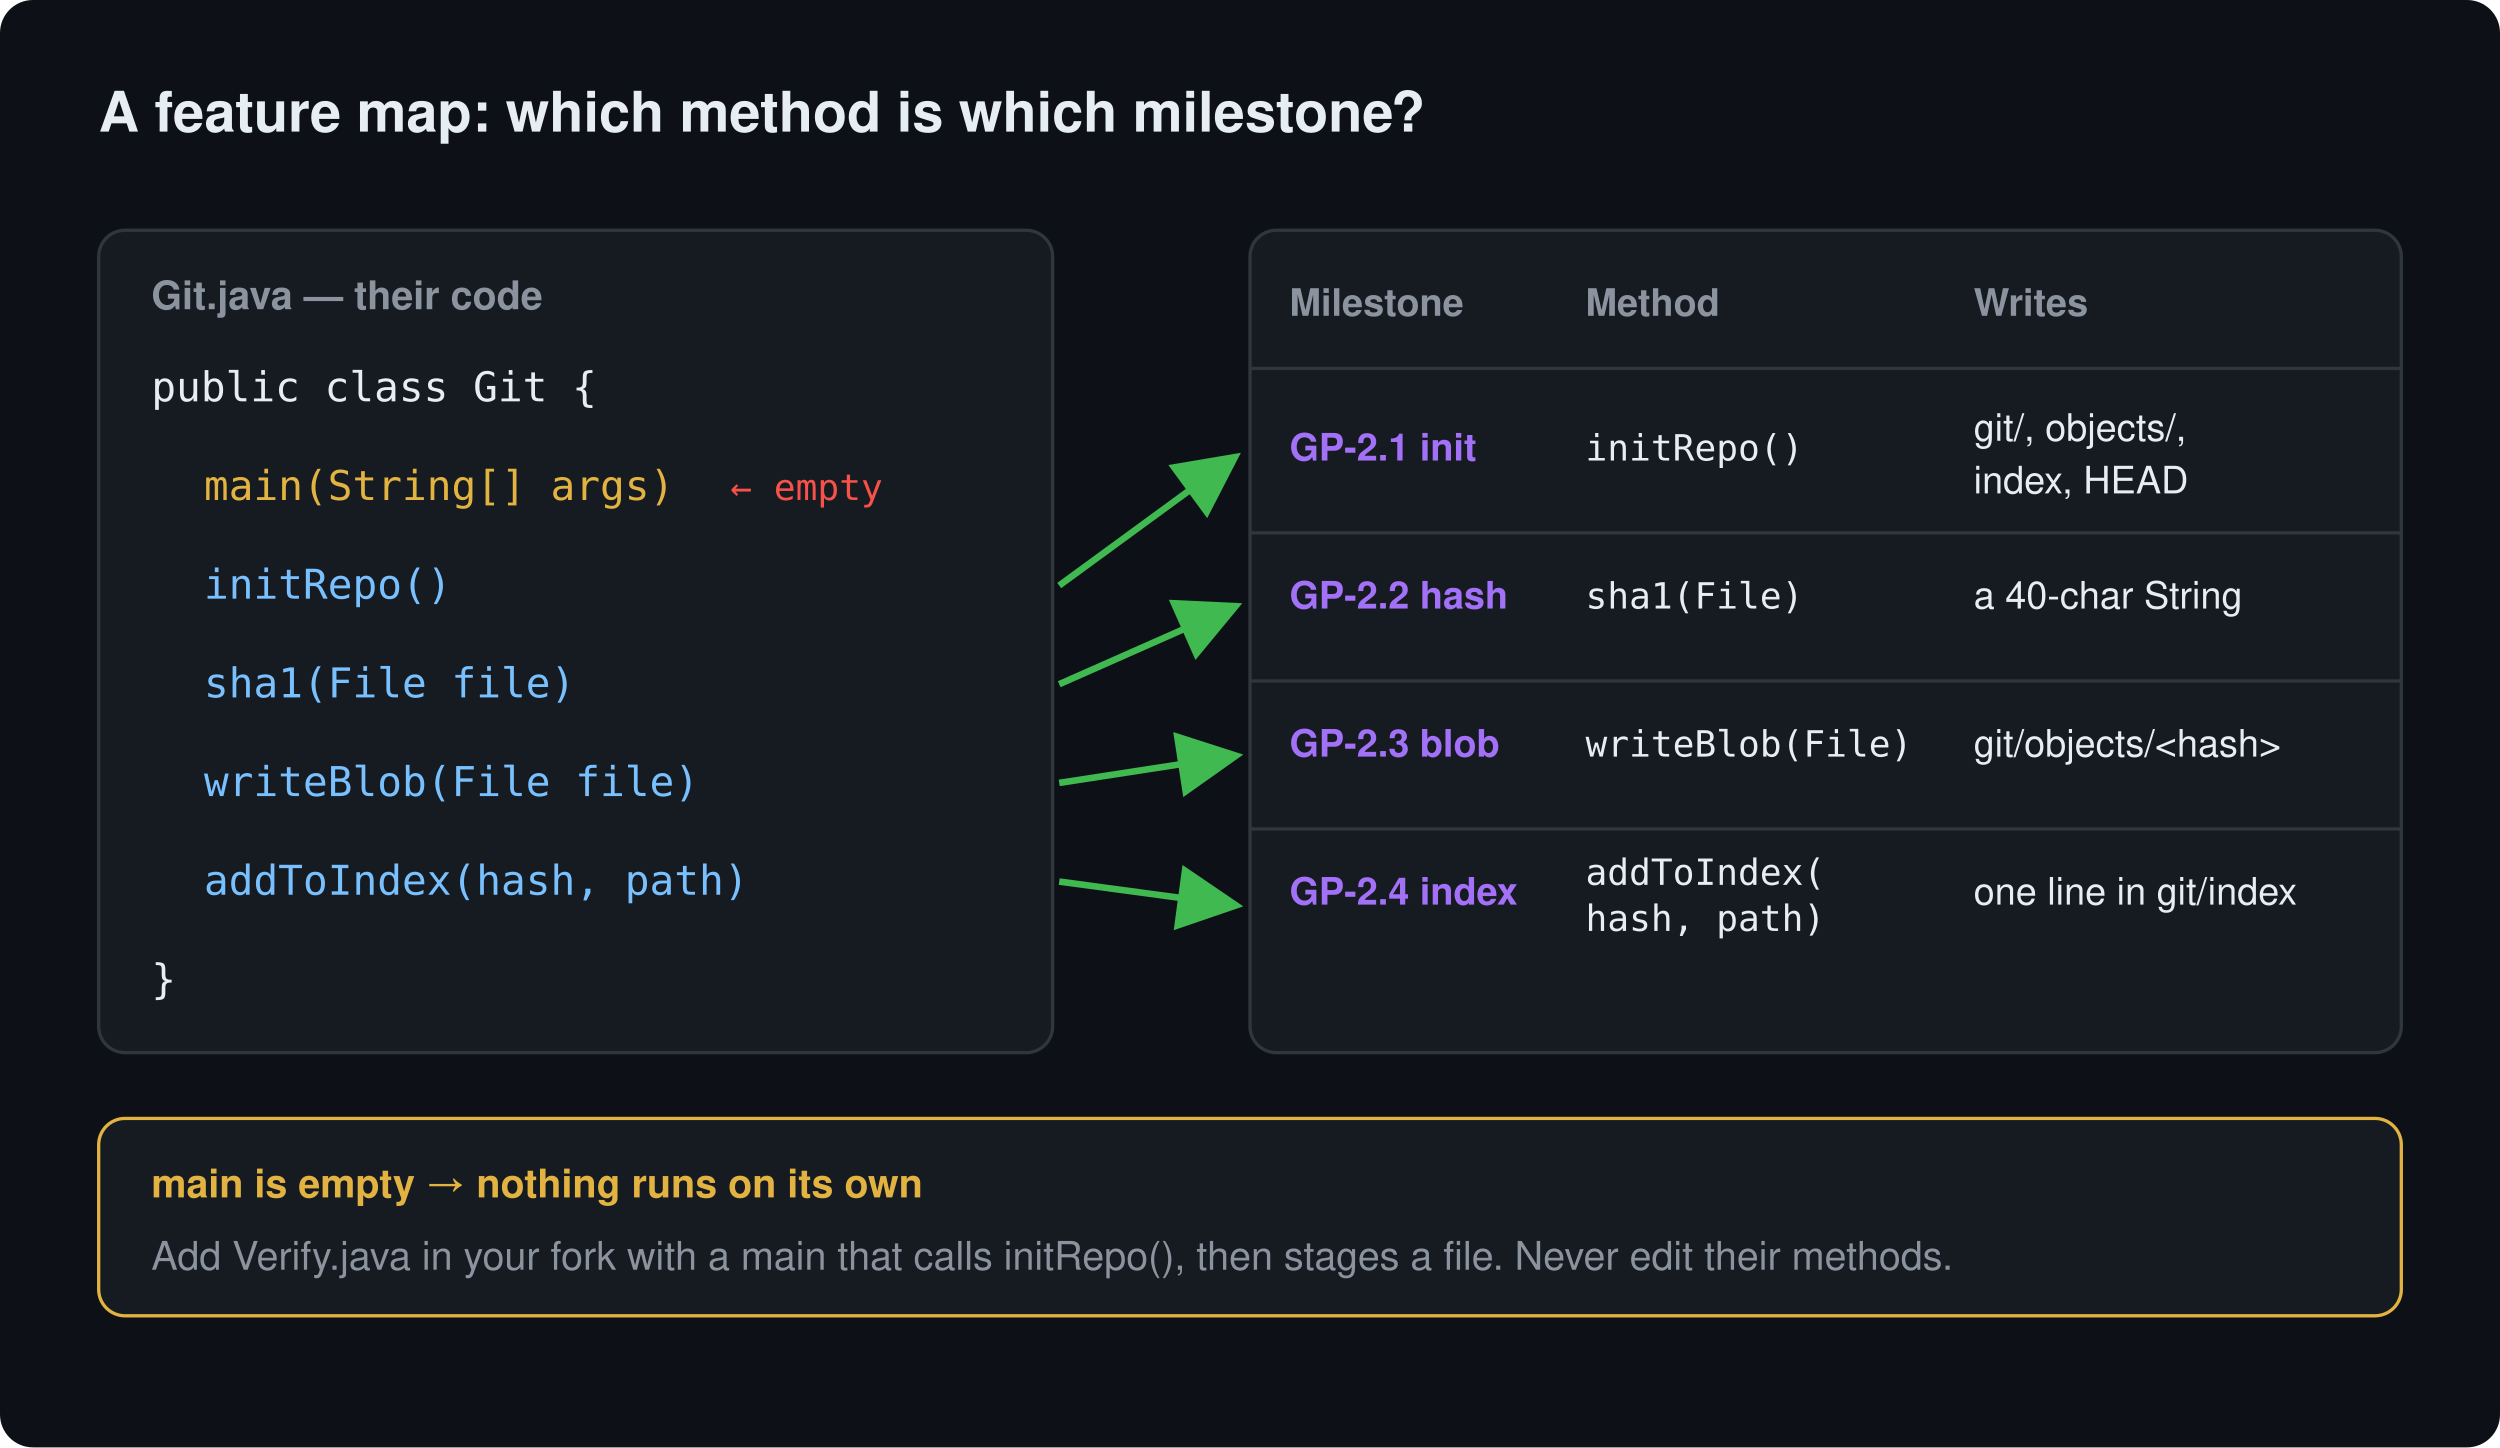
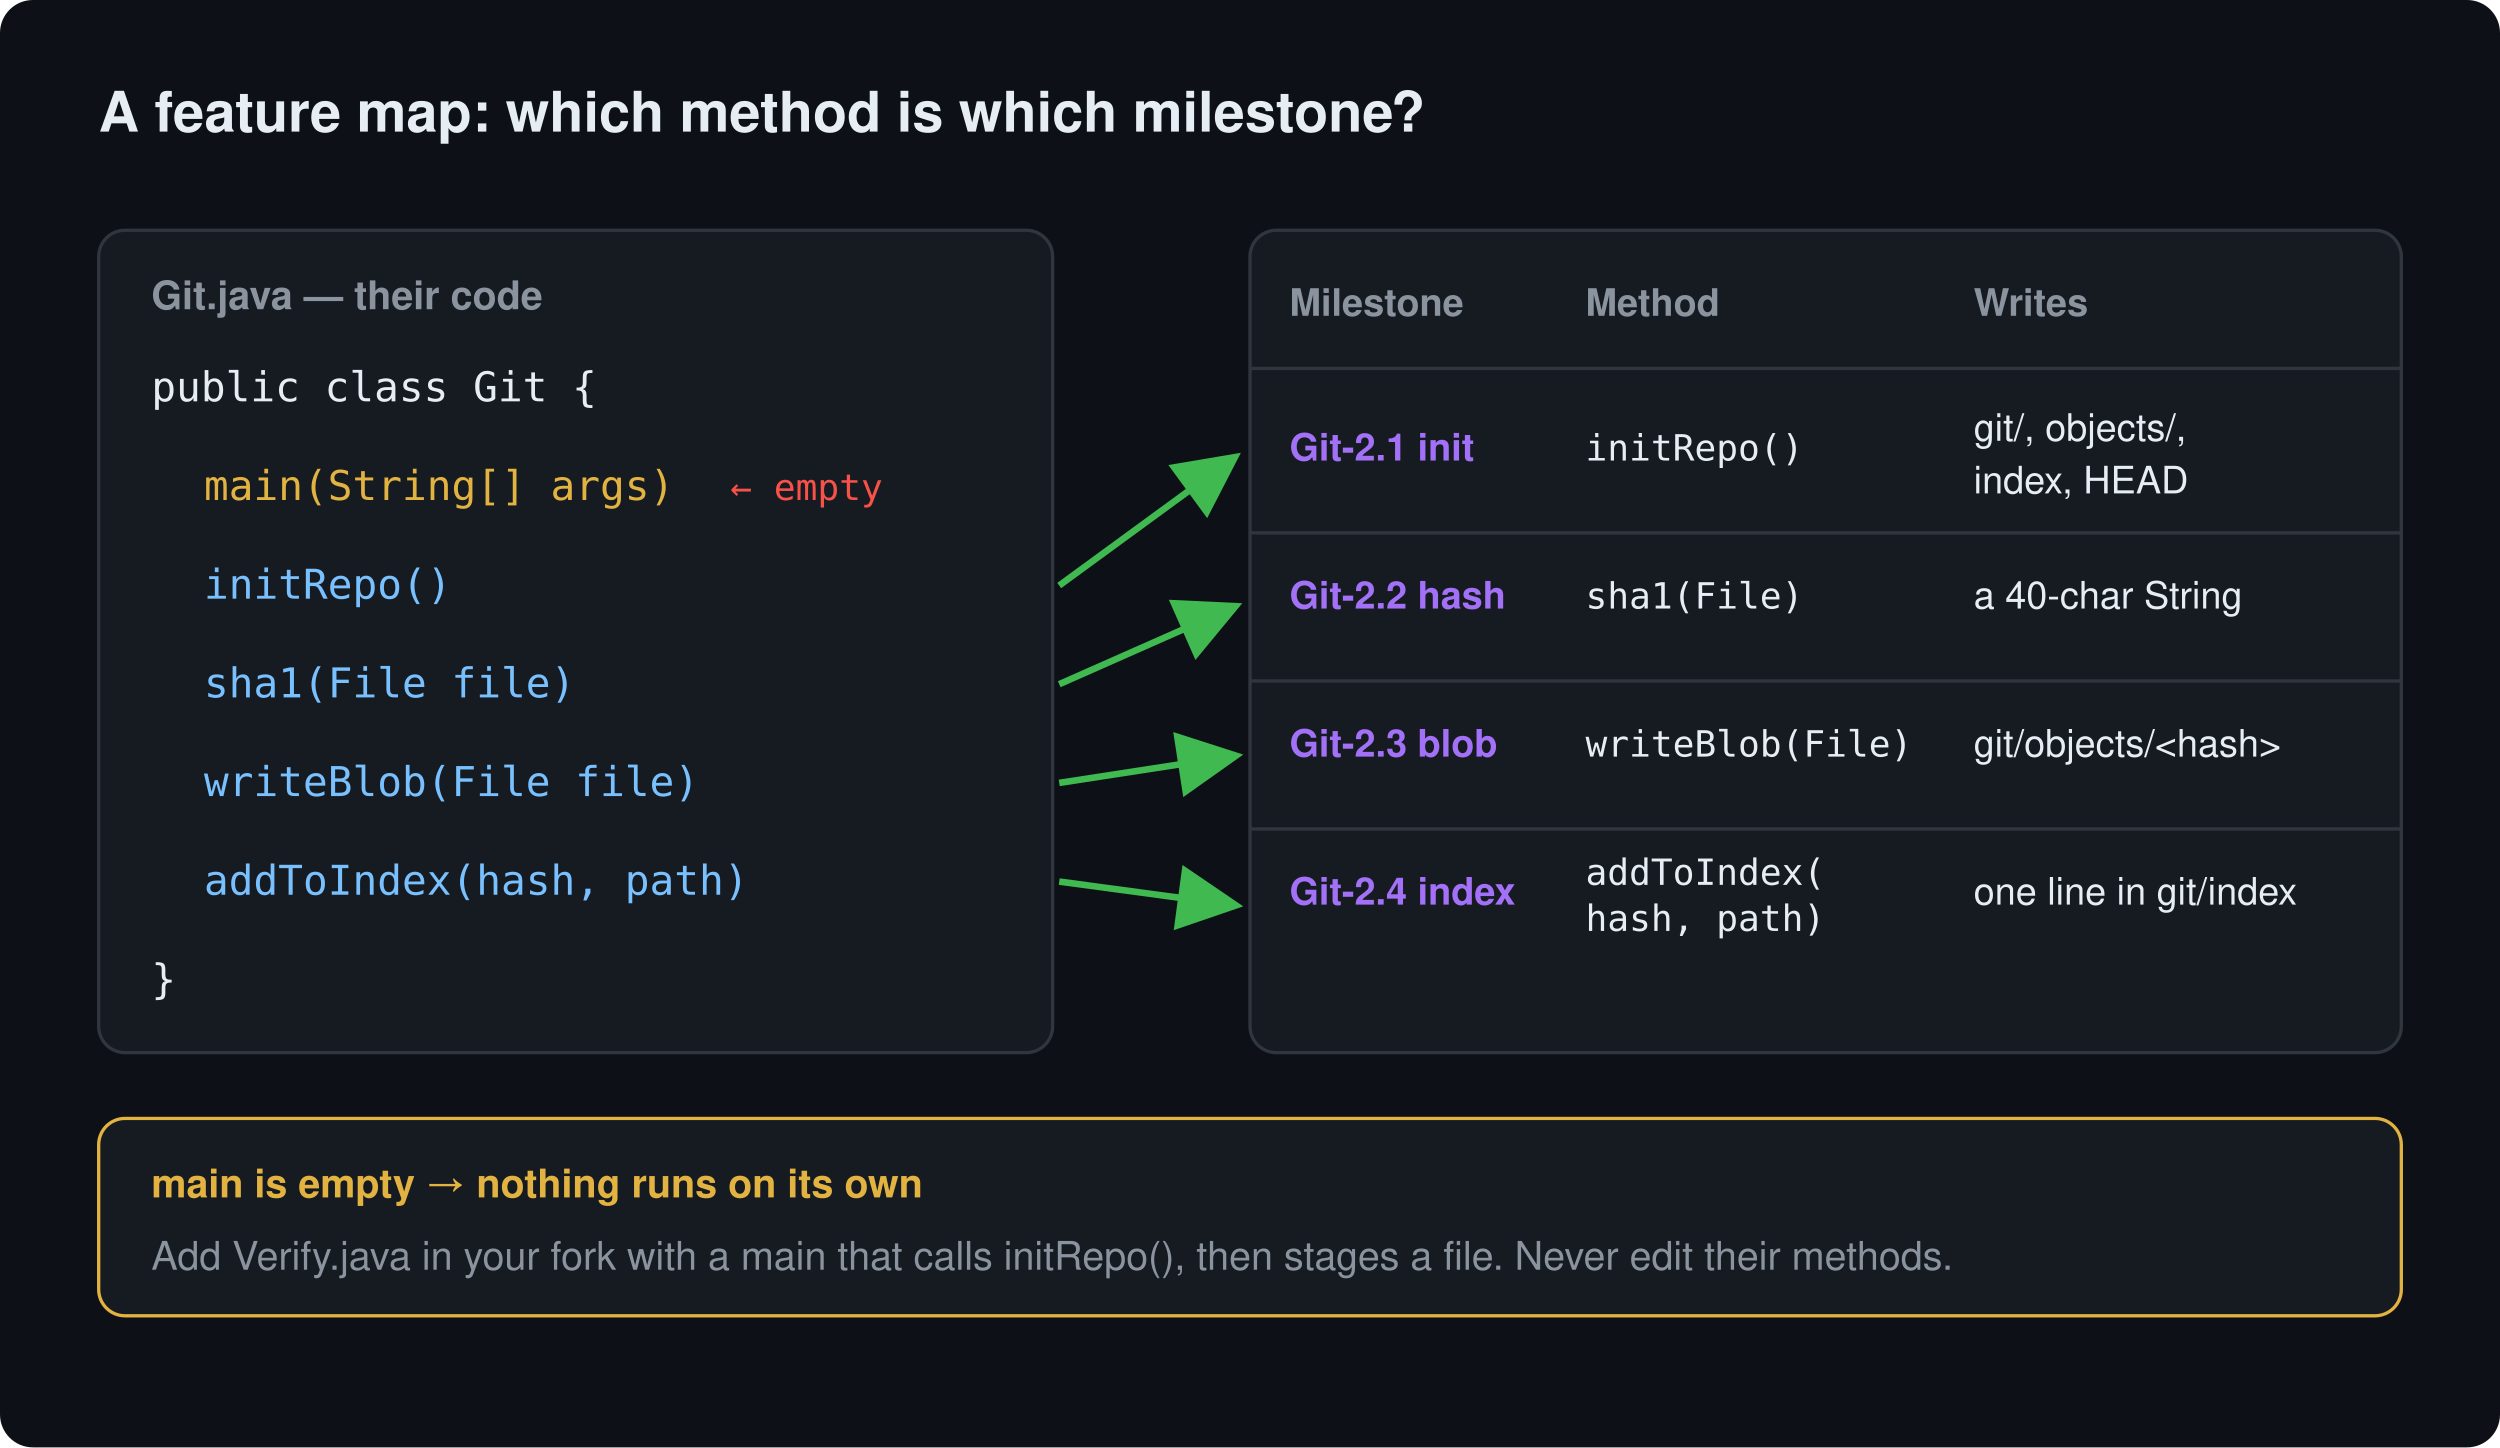
<svg xmlns="http://www.w3.org/2000/svg" viewBox="0 0 760 440" font-family="-apple-system, 'Segoe UI', Helvetica, Arial, sans-serif">
  <defs>
    <marker id="arrowG" markerWidth="10" markerHeight="10" refX="8" refY="5" orient="auto">
      <path d="M0,0 L10,5 L0,10 z" fill="#3fb950" />
    </marker>
  </defs>
  <rect width="760" height="440" rx="10" fill="#0d1117" />
  <text x="30" y="40" fill="#e6edf3" font-size="17" font-weight="700">A feature map: which method is which milestone?</text>
  <rect x="30" y="70" width="290" height="250" rx="8" fill="#161b22" stroke="#30363d" />
  <text x="46" y="94" fill="#8b949e" font-size="12" font-weight="600">Git.java — their code</text>
  <g font-family="Menlo, Consolas, monospace" font-size="12.5">
    <text x="46" y="122" fill="#e6edf3">public class Git {</text>
    <text x="62" y="152" fill="#e3b341">main(String[] args)</text>
    <text x="222" y="152" fill="#f85149" font-size="11">← empty</text>
    <text x="62" y="182" fill="#79c0ff">initRepo()</text>
    <text x="62" y="212" fill="#79c0ff">sha1(File file)</text>
    <text x="62" y="242" fill="#79c0ff">writeBlob(File file)</text>
    <text x="62" y="272" fill="#79c0ff">addToIndex(hash, path)</text>
    <text x="46" y="302" fill="#e6edf3">}</text>
  </g>
  <line x1="322" y1="178" x2="374" y2="140" stroke="#3fb950" stroke-width="2" marker-end="url(#arrowG)" />
  <line x1="322" y1="208" x2="374" y2="185" stroke="#3fb950" stroke-width="2" marker-end="url(#arrowG)" />
  <line x1="322" y1="238" x2="374" y2="230" stroke="#3fb950" stroke-width="2" marker-end="url(#arrowG)" />
  <line x1="322" y1="268" x2="374" y2="275" stroke="#3fb950" stroke-width="2" marker-end="url(#arrowG)" />
  <rect x="380" y="70" width="350" height="250" rx="8" fill="#161b22" stroke="#30363d" />
  <line x1="380" y1="112" x2="730" y2="112" stroke="#30363d" />
  <line x1="380" y1="162" x2="730" y2="162" stroke="#30363d" />
  <line x1="380" y1="207" x2="730" y2="207" stroke="#30363d" />
  <line x1="380" y1="252" x2="730" y2="252" stroke="#30363d" />
  <g font-size="11.5">
    <text x="392" y="96" fill="#8b949e" font-weight="600">Milestone</text>
    <text x="482" y="96" fill="#8b949e" font-weight="600">Method</text>
    <text x="600" y="96" fill="#8b949e" font-weight="600">Writes</text>
-     <text x="392" y="140" fill="#a371f7" font-weight="600">GP-2.1 init</text>
+     <text x="392" y="140" fill="#a371f7" font-weight="600">Git-2.1 init</text>
    <text x="482" y="140" fill="#e6edf3" font-family="Menlo, Consolas, monospace" font-size="11">initRepo()</text>
    <text x="600" y="134" fill="#e6edf3">git/, objects/,</text>
    <text x="600" y="150" fill="#e6edf3">index, HEAD</text>
-     <text x="392" y="185" fill="#a371f7" font-weight="600">GP-2.2 hash</text>
+     <text x="392" y="185" fill="#a371f7" font-weight="600">Git-2.2 hash</text>
    <text x="482" y="185" fill="#e6edf3" font-family="Menlo, Consolas, monospace" font-size="11">sha1(File)</text>
    <text x="600" y="185" fill="#e6edf3">a 40-char String</text>
-     <text x="392" y="230" fill="#a371f7" font-weight="600">GP-2.3 blob</text>
+     <text x="392" y="230" fill="#a371f7" font-weight="600">Git-2.3 blob</text>
    <text x="482" y="230" fill="#e6edf3" font-family="Menlo, Consolas, monospace" font-size="11">writeBlob(File)</text>
    <text x="600" y="230" fill="#e6edf3">git/objects/&lt;hash&gt;</text>
-     <text x="392" y="275" fill="#a371f7" font-weight="600">GP-2.4 index</text>
+     <text x="392" y="275" fill="#a371f7" font-weight="600">Git-2.4 index</text>
    <text x="482" y="269" fill="#e6edf3" font-family="Menlo, Consolas, monospace" font-size="11">addToIndex(</text>
    <text x="482" y="283" fill="#e6edf3" font-family="Menlo, Consolas, monospace" font-size="11">  hash, path)</text>
    <text x="600" y="275" fill="#e6edf3">one line in git/index</text>
  </g>
  <rect x="30" y="340" width="700" height="60" rx="8" fill="#161b22" stroke="#e3b341" />
  <text x="46" y="364" fill="#e3b341" font-size="12" font-weight="600">main is empty → nothing runs on its own</text>
  <text x="46" y="386" fill="#8b949e" font-size="12">Add Verify.java in your fork with a main that calls initRepo(), then stages a file. Never edit their methods.</text>
</svg>
